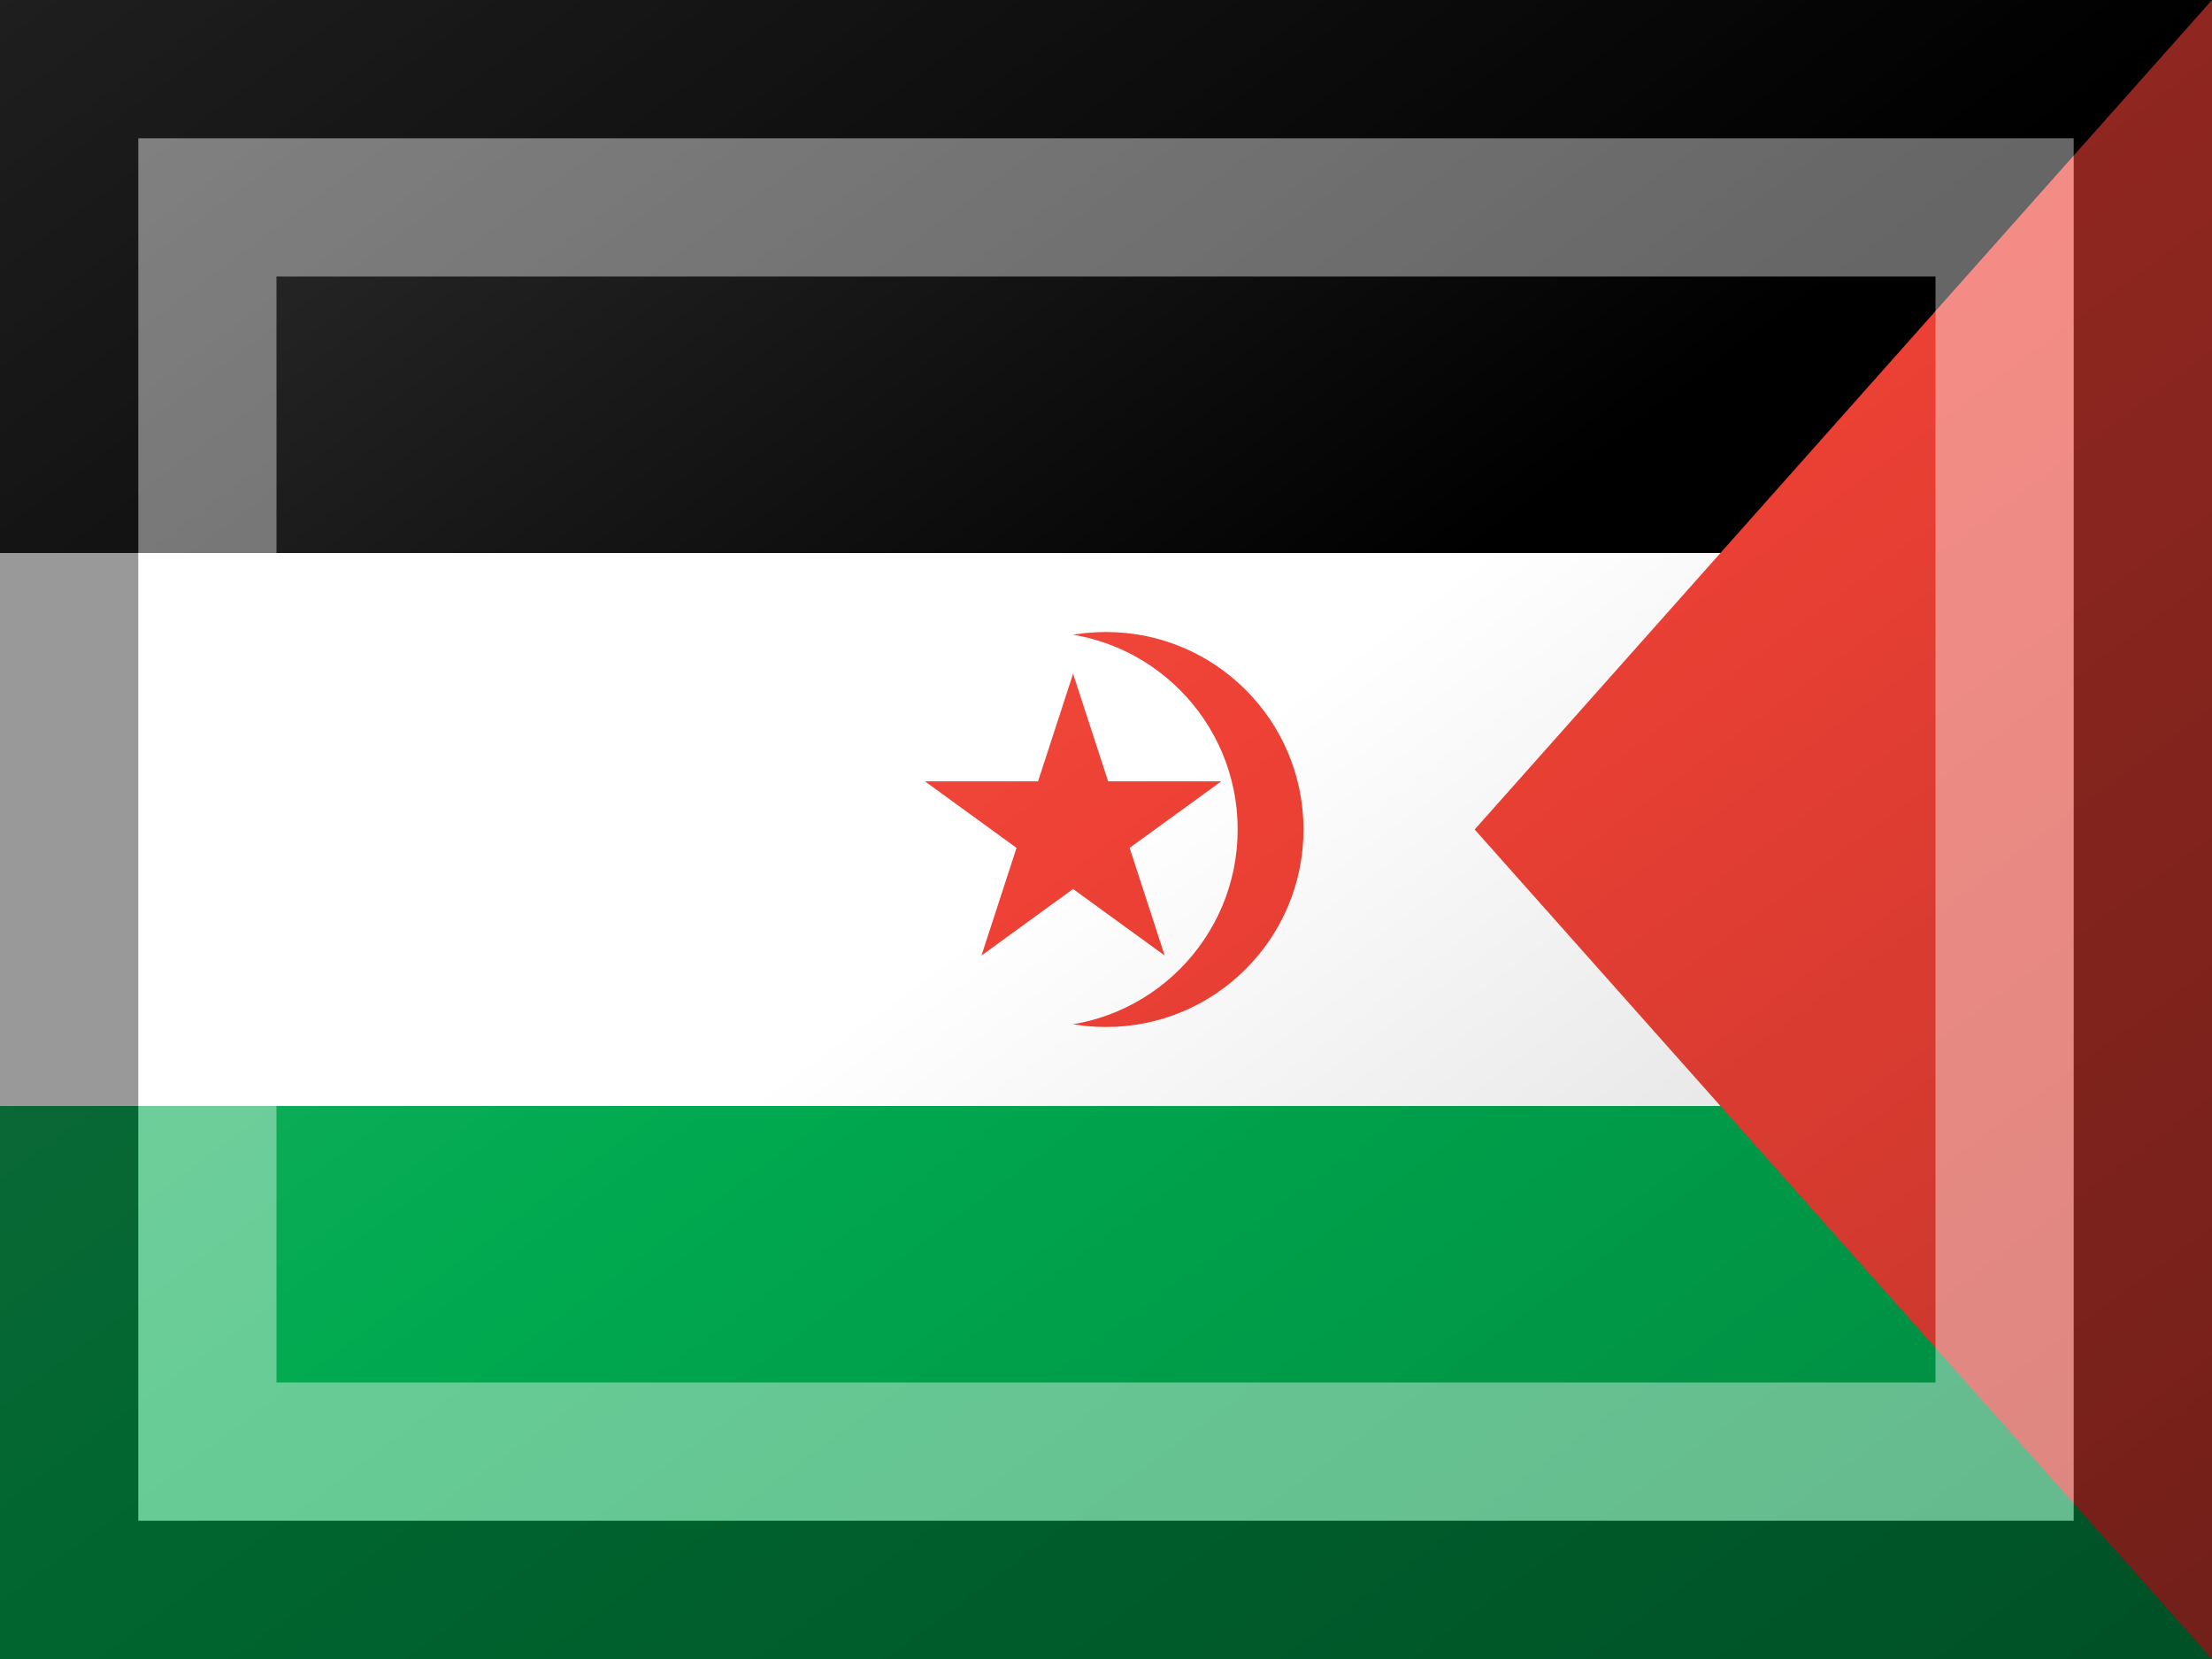
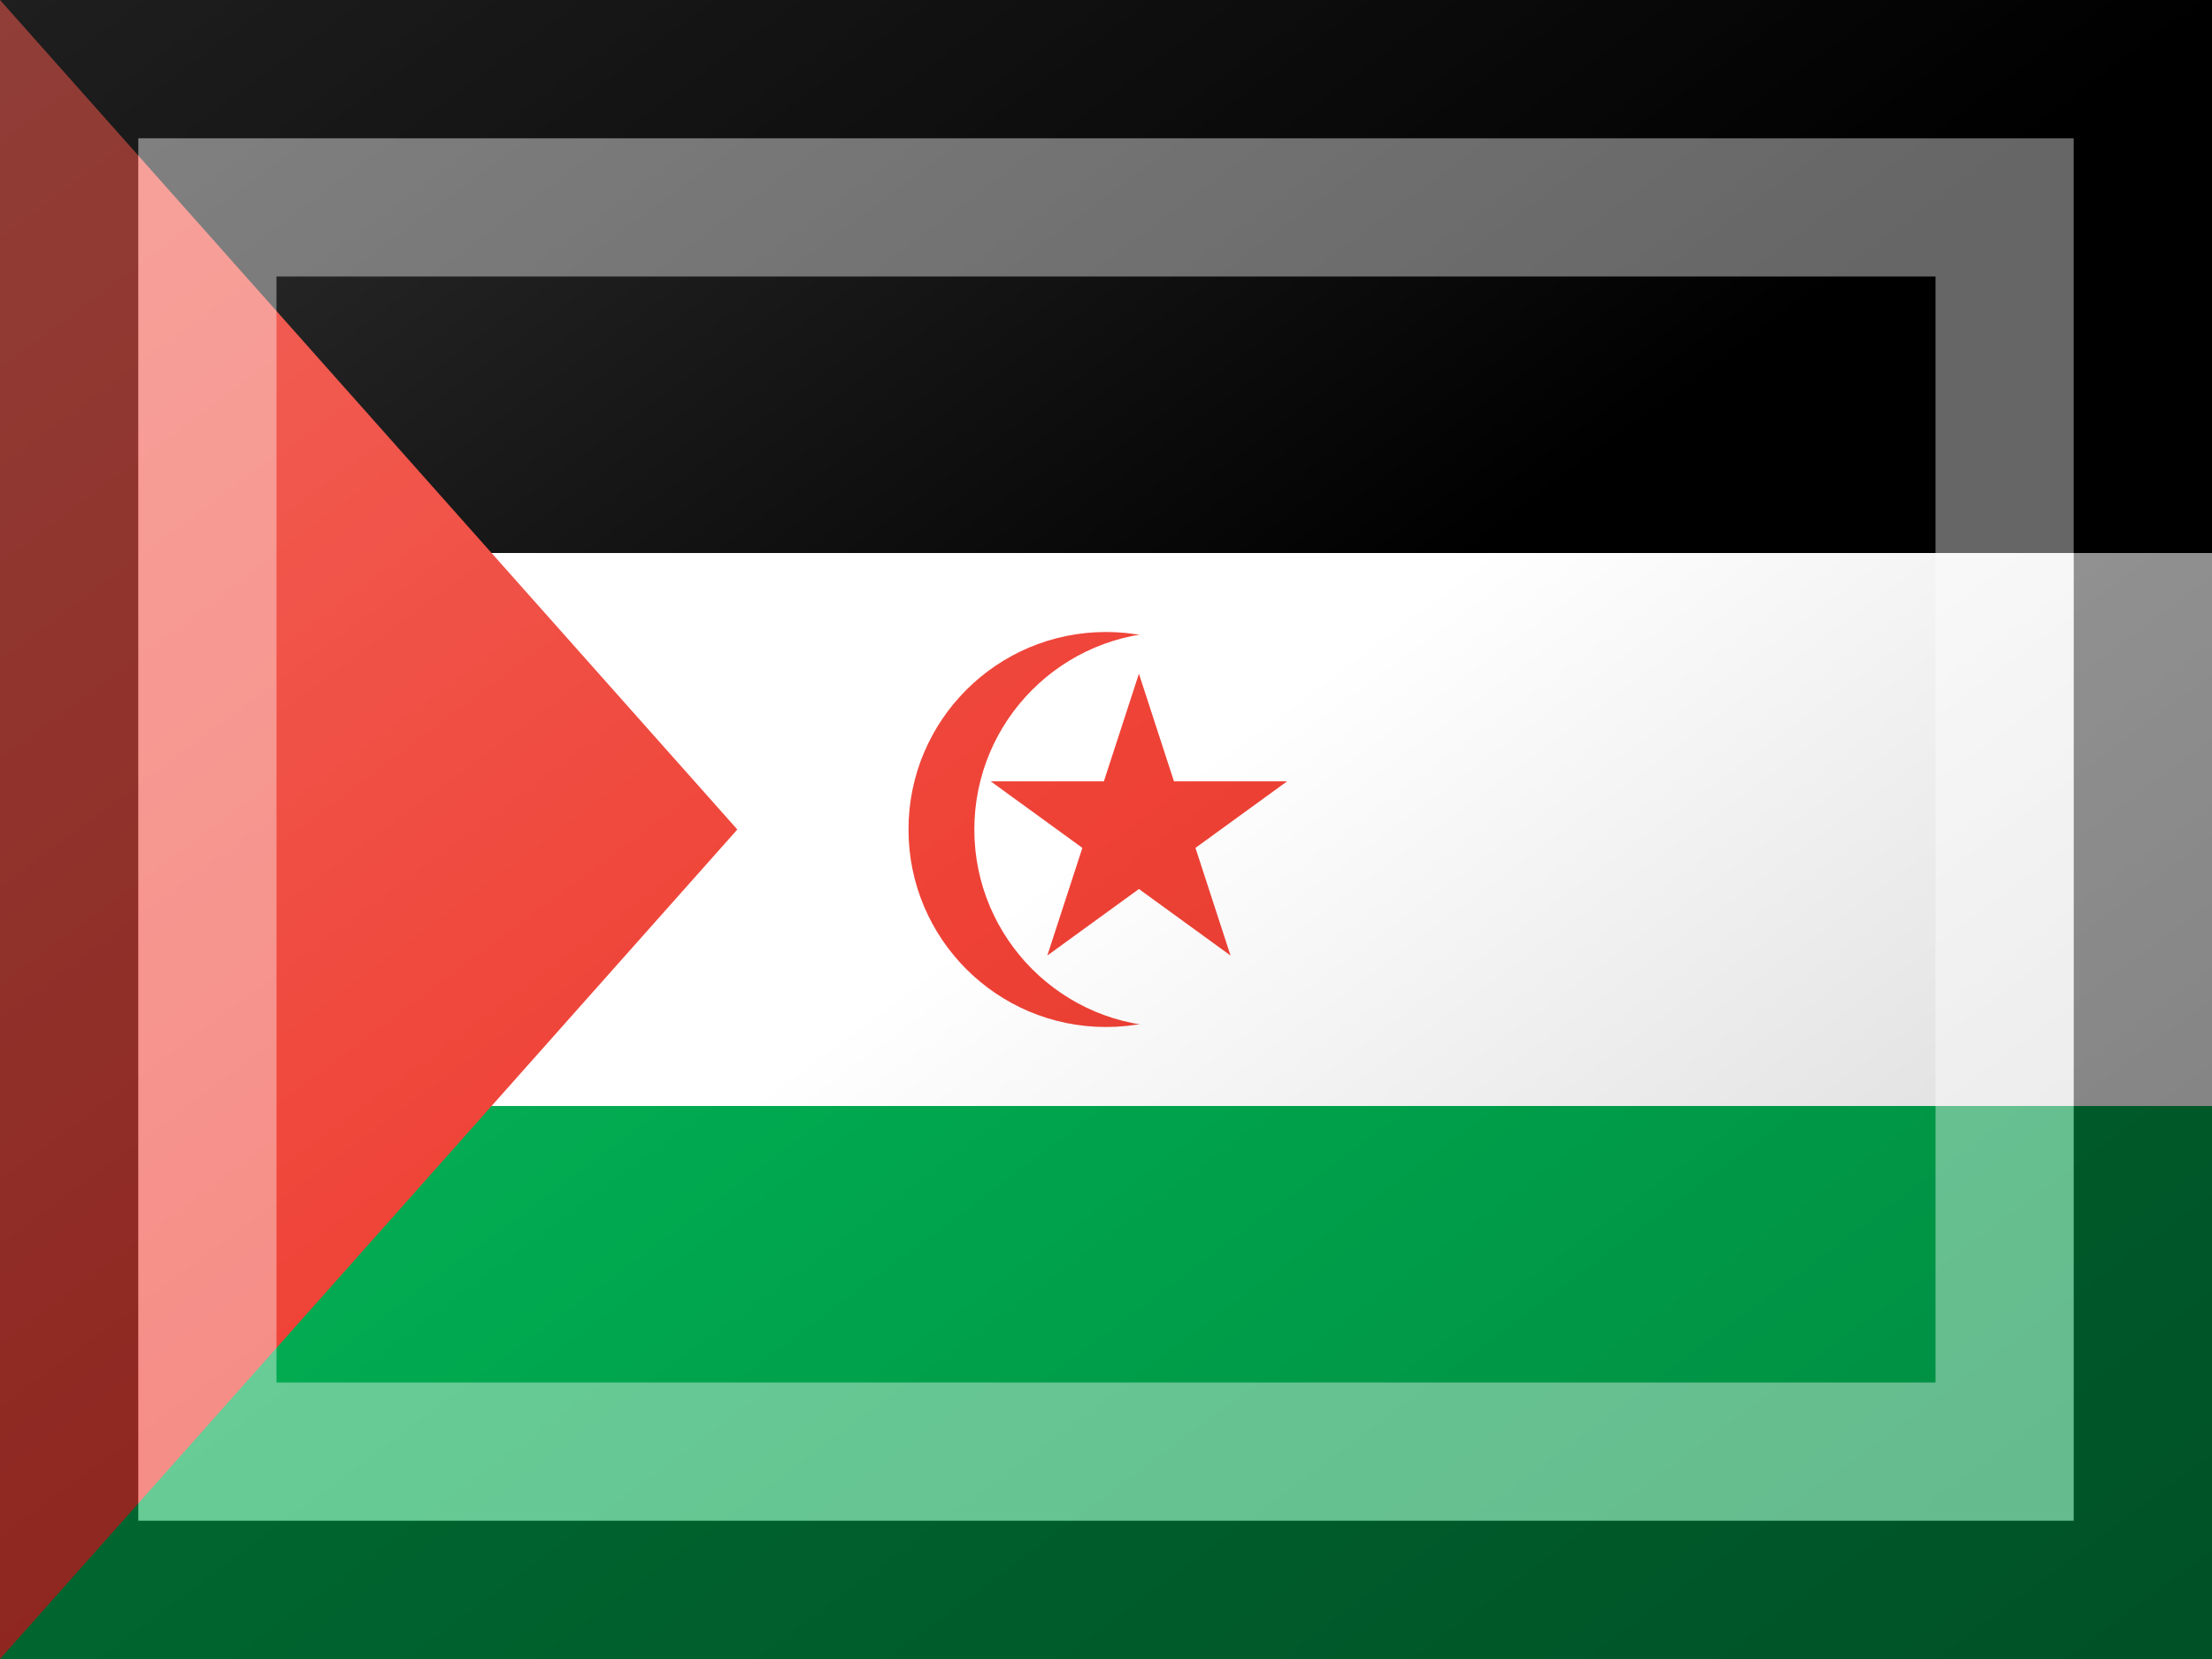
<svg xmlns="http://www.w3.org/2000/svg" xmlns:xlink="http://www.w3.org/1999/xlink" version="1.1" width="480" height="360" viewBox="0 0 480 360">
  <style>
.black{fill:rgb(0,0,0);}
.green{fill:rgb(0,169,79);}
.red{fill:rgb(239,65,53);}
.white{fill:rgb(255,255,255);}
</style>
  <defs>
    <path id="star" d="M 0.0 -1.0 L 0.225 -0.309 L 0.951 -0.309 L 0.363 0.118 L 0.588 0.809 L 0.0 0.382 L -0.588 0.809 L -0.363 0.118 L -0.951 -0.309 L -0.225 -0.309 Z" />
    <linearGradient id="glaze" x1="0%" y1="0%" x2="100%" y2="100%">
      <stop offset="0%" stop-color="rgb(255,255,255)" stop-opacity="0.2" />
      <stop offset="49.999%" stop-color="rgb(255,255,255)" stop-opacity="0.0" />
      <stop offset="50.001%" stop-color="rgb(0,0,0)" stop-opacity="0.0" />
      <stop offset="100%" stop-color="rgb(0,0,0)" stop-opacity="0.2" />
    </linearGradient>
  </defs>
  <g>
    <g>
      <rect x="0" y="0" width="480" height="120" class="black" />
      <rect x="0" y="120" width="480" height="120" class="white" />
      <rect x="0" y="240" width="480" height="120" class="green" />
    </g>
-     <path d="M 480 0 L 480 360 L 320 180 Z" class="red" />
+     <path d="M 0 0 L 0 360 L 160 180 Z" class="red" />
    <ellipse cx="240" cy="180" rx="42.857" ry="42.857" class="red" />
-     <ellipse cx="225.714" cy="180" rx="42.857" ry="42.857" class="white" />
-     <use xlink:href="#star" transform="translate(232.8571 180) scale(33.8057 33.8057) rotate(0)" class="red" />
+     <ellipse cx="254.286" cy="180" rx="42.857" ry="42.857" class="white" />
+     <use xlink:href="#star" transform="translate(247.1429 180) scale(33.8057 33.8057) rotate(0)" class="red" />
  </g>
  <g>
    <rect x="0" y="0" width="480" height="360" fill="url(#glaze)" />
    <path d="M 30 30 L 450 30 L 450 330 L 30 330 Z M 60 60 L 60 300 L 420 300 L 420 60 Z" fill="rgb(255,255,255)" opacity="0.4" />
    <path d="M 0 0 L 480 0 L 480 360 L 0 360 Z M 30 30 L 30 330 L 450 330 L 450 30 Z" fill="rgb(0,0,0)" opacity="0.4" />
  </g>
</svg>
